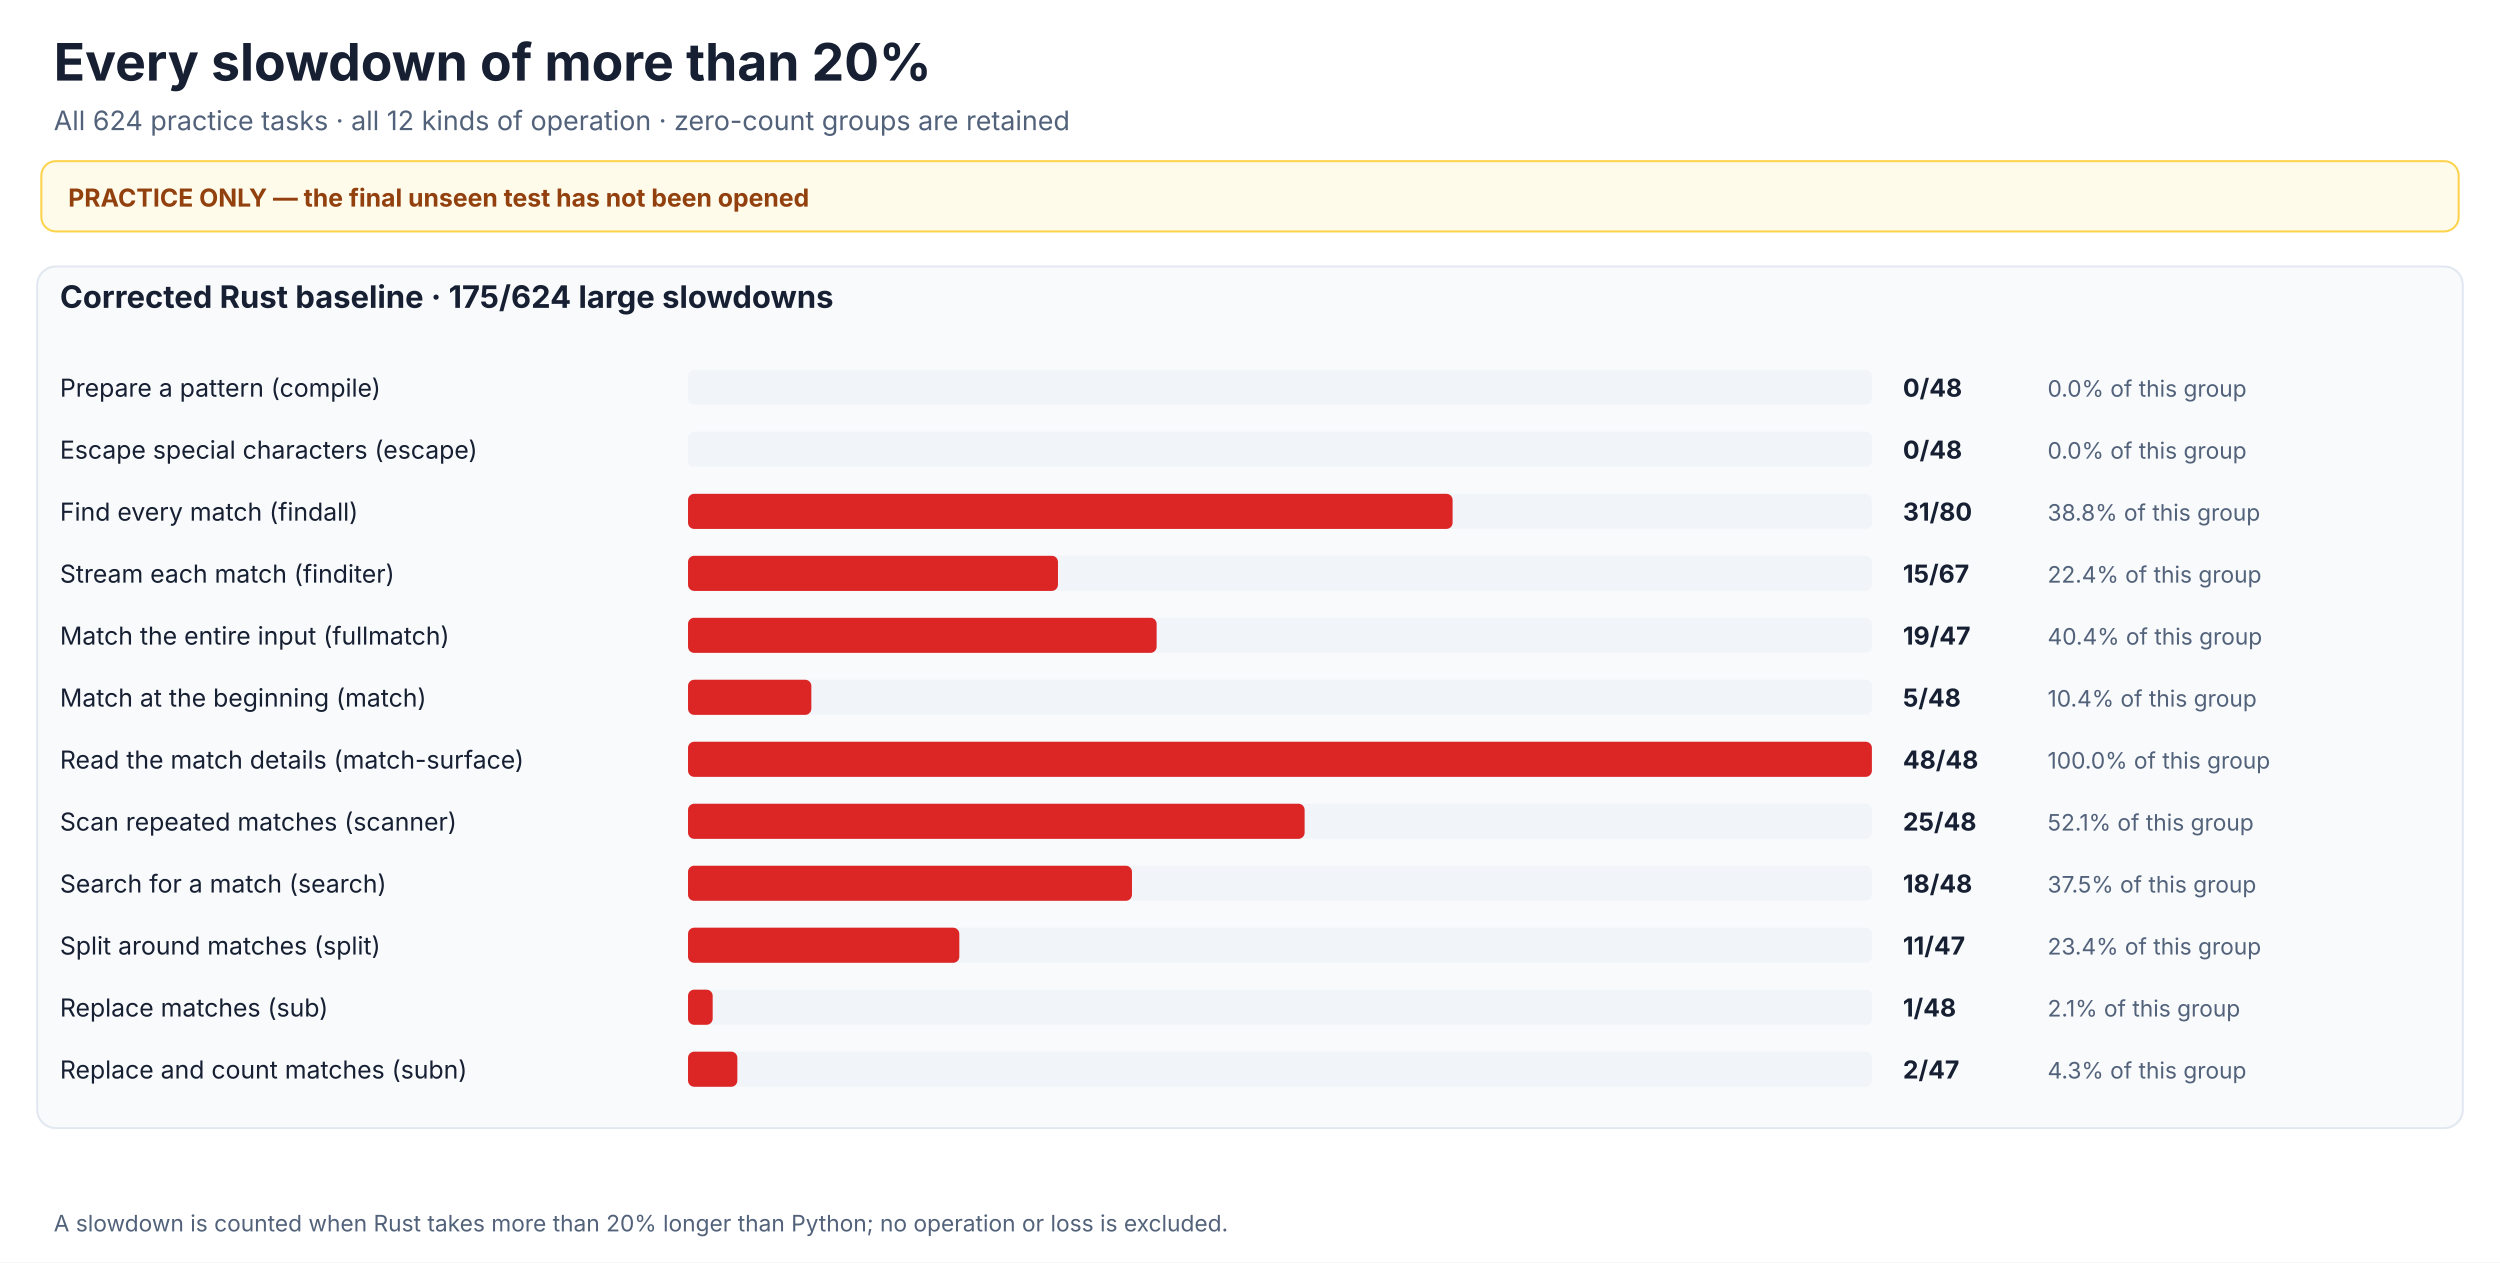
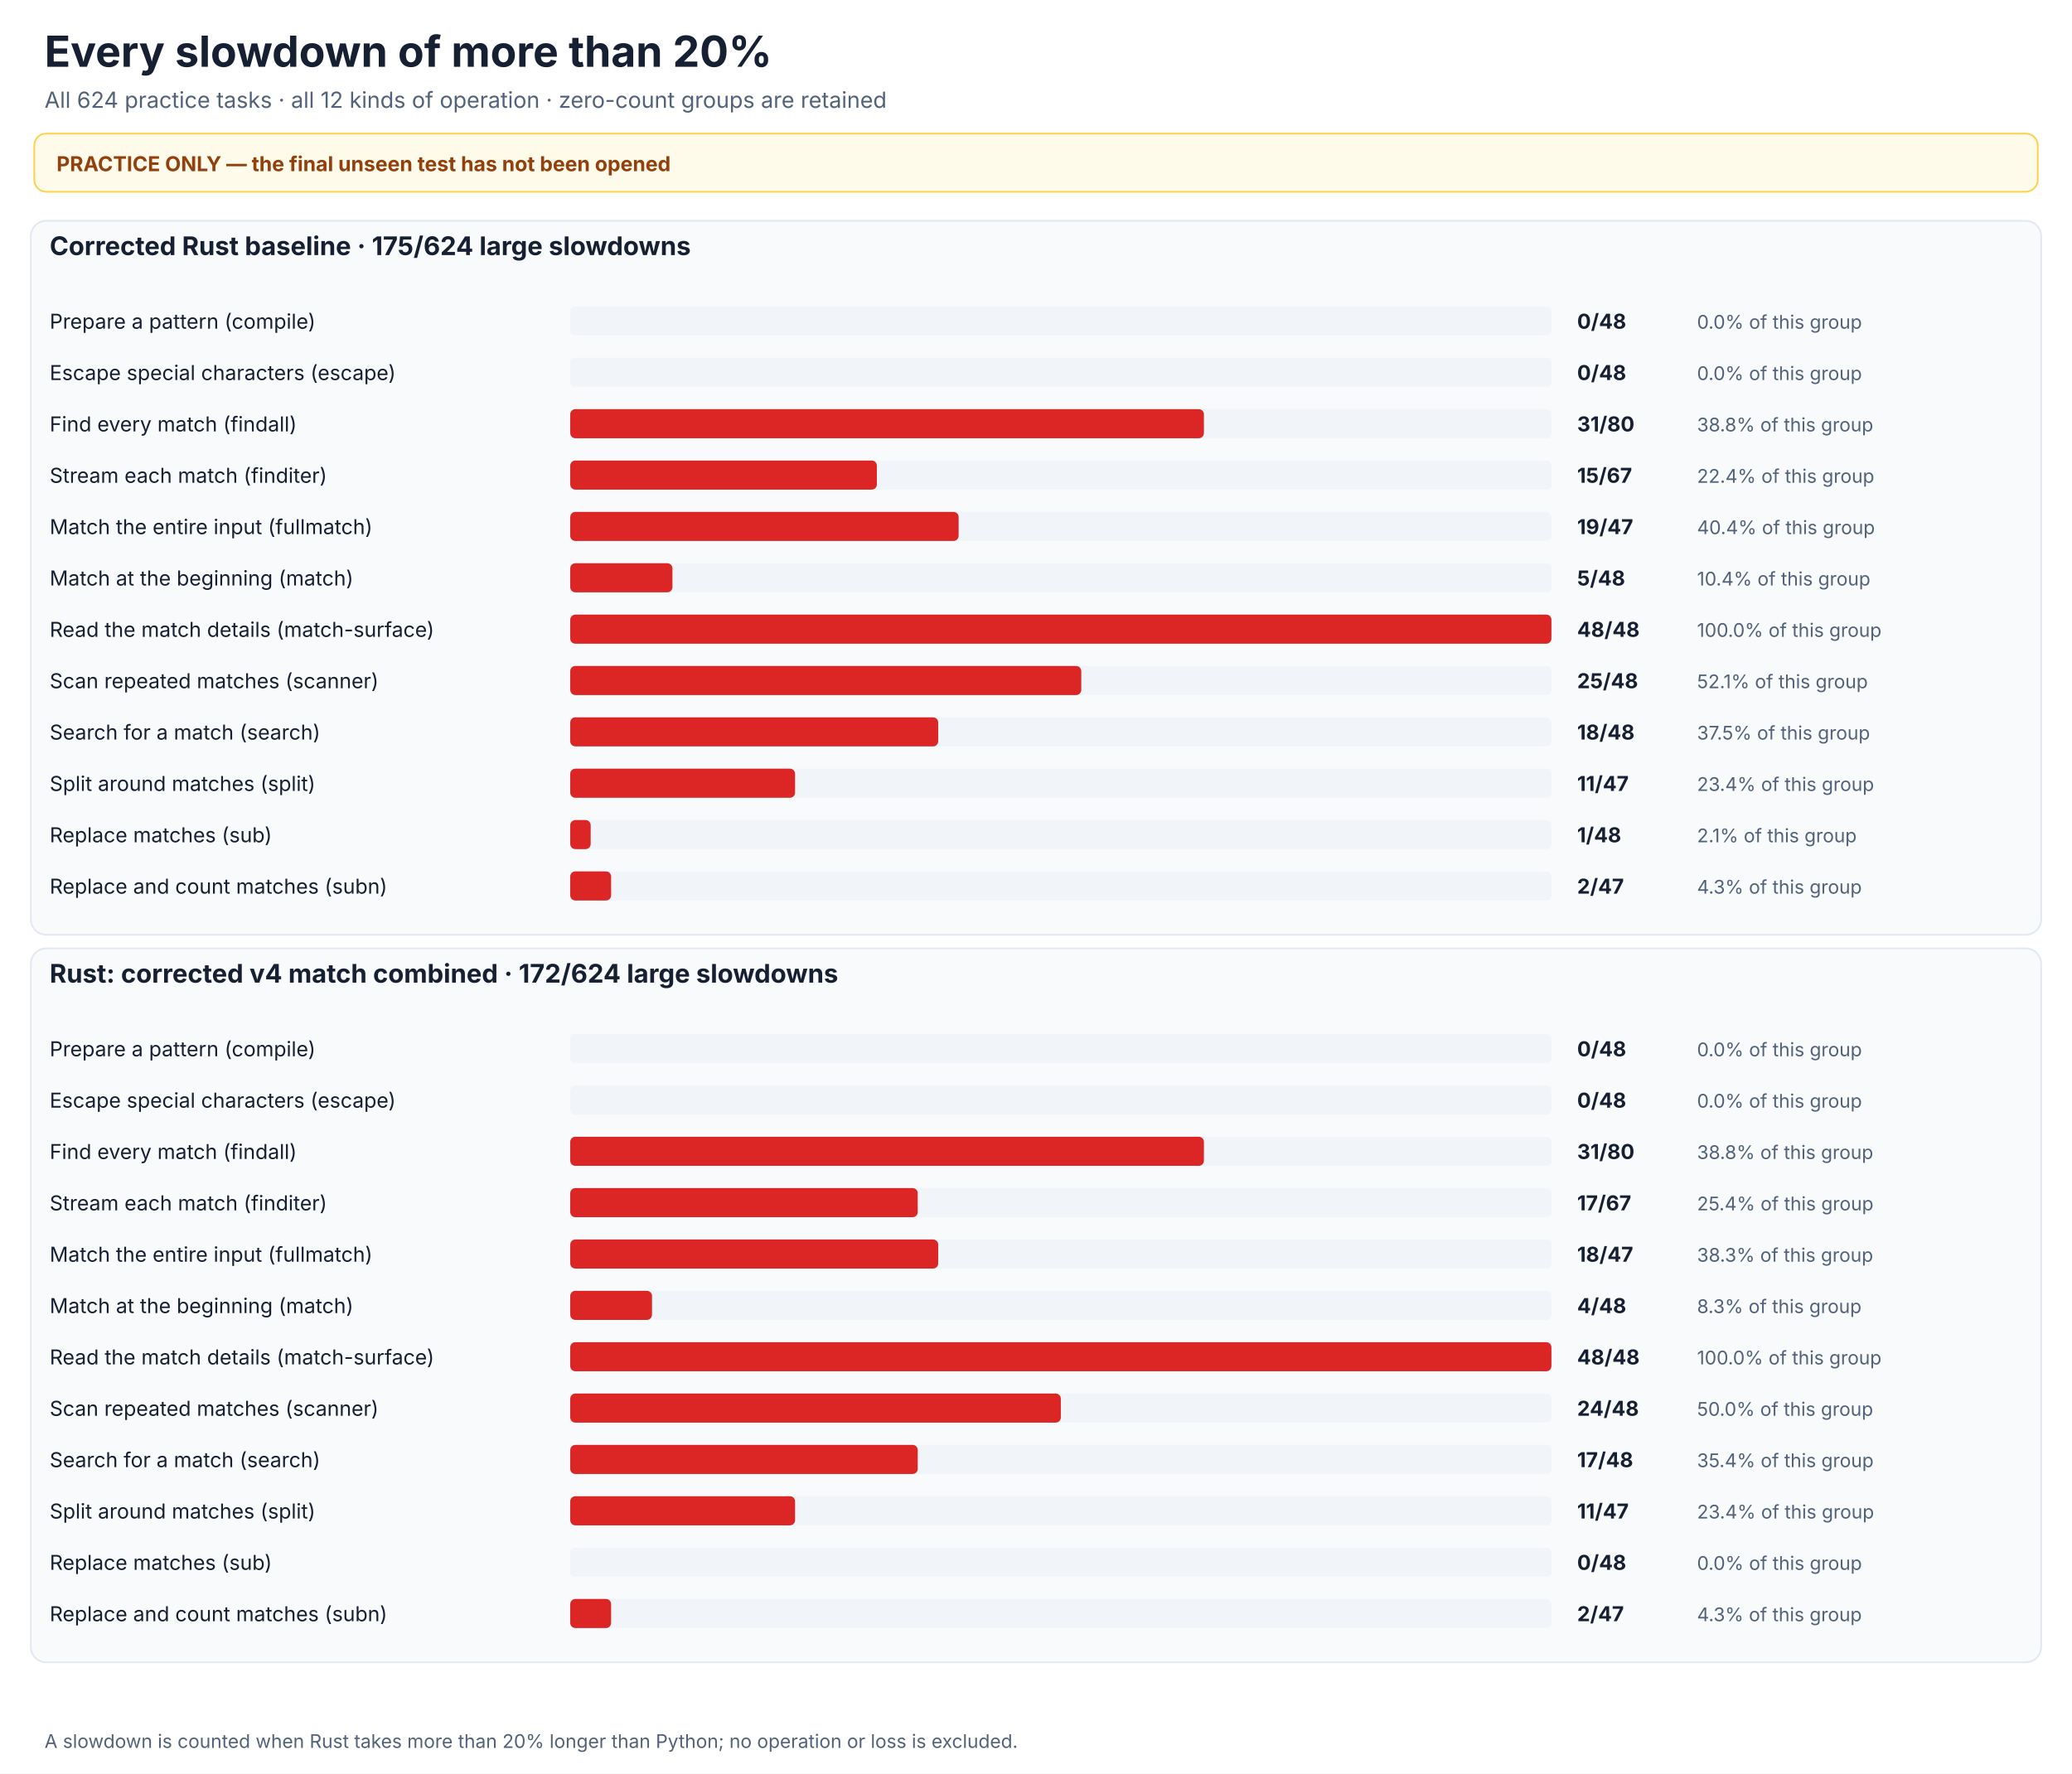
- <svg xmlns="http://www.w3.org/2000/svg" width="1210" height="611" viewBox="0 0 1210 611" role="img" aria-label="Every slowdown of more than 20%">
+ <svg xmlns="http://www.w3.org/2000/svg" width="1210" height="1036" viewBox="0 0 1210 1036" role="img" aria-label="Every slowdown of more than 20%">
  <rect width="100%" height="100%" fill="#ffffff" />
  <style>text{font-family:system-ui,-apple-system,BlinkMacSystemFont,"Segoe UI",sans-serif;fill:#172033}.title{font-size:25px;font-weight:750}.sub{font-size:13px;fill:#52627a}.head{font-size:15px;font-weight:700}.label{font-size:12px}.small{font-size:11px;fill:#52627a}.value{font-size:12px;font-weight:700}.tick{font-size:10.5px;fill:#64748b}.banner{font-size:12px;font-weight:700;fill:#92400e}.grid{stroke:#e2e8f0;stroke-width:1}.base{stroke:#475569;stroke-width:1.7}.panel{fill:#f8fafc;stroke:#e2e8f0;stroke-width:1}</style>
  <text x="26" y="39" class="title">Every slowdown of more than 20%</text>
  <text x="26" y="63" class="sub">All 624 practice tasks · all 12 kinds of operation · zero-count groups are retained</text>
  <rect x="20" y="78" width="1170" height="34" rx="7" fill="#fffbeb" stroke="#fcd34d" />
  <text x="33" y="100" class="banner">PRACTICE ONLY — the final unseen test has not been opened</text>
  <rect x="18" y="129" width="1174" height="417" rx="9" class="panel" />
  <text x="29" y="149" class="head">Corrected Rust baseline · 175/624 large slowdowns</text>
  <text x="29" y="192" class="label">Prepare a pattern (compile)</text>
  <rect x="333" y="179" width="573" height="17" rx="3" fill="#f1f5f9" />
  <rect x="333" y="179" width="0.00" height="17" rx="3" fill="#dc2626" />
  <text x="921" y="192" class="value">0/48</text>
  <text x="991" y="192" class="small">0.0% of this group</text>
  <text x="29" y="222" class="label">Escape special characters (escape)</text>
  <rect x="333" y="209" width="573" height="17" rx="3" fill="#f1f5f9" />
  <rect x="333" y="209" width="0.00" height="17" rx="3" fill="#dc2626" />
  <text x="921" y="222" class="value">0/48</text>
  <text x="991" y="222" class="small">0.0% of this group</text>
  <text x="29" y="252" class="label">Find every match (findall)</text>
  <rect x="333" y="239" width="573" height="17" rx="3" fill="#f1f5f9" />
  <rect x="333" y="239" width="370.06" height="17" rx="3" fill="#dc2626" />
  <text x="921" y="252" class="value">31/80</text>
  <text x="991" y="252" class="small">38.8% of this group</text>
  <text x="29" y="282" class="label">Stream each match (finditer)</text>
  <rect x="333" y="269" width="573" height="17" rx="3" fill="#f1f5f9" />
  <rect x="333" y="269" width="179.06" height="17" rx="3" fill="#dc2626" />
  <text x="921" y="282" class="value">15/67</text>
  <text x="991" y="282" class="small">22.4% of this group</text>
  <text x="29" y="312" class="label">Match the entire input (fullmatch)</text>
  <rect x="333" y="299" width="573" height="17" rx="3" fill="#f1f5f9" />
  <rect x="333" y="299" width="226.81" height="17" rx="3" fill="#dc2626" />
  <text x="921" y="312" class="value">19/47</text>
  <text x="991" y="312" class="small">40.4% of this group</text>
  <text x="29" y="342" class="label">Match at the beginning (match)</text>
  <rect x="333" y="329" width="573" height="17" rx="3" fill="#f1f5f9" />
  <rect x="333" y="329" width="59.69" height="17" rx="3" fill="#dc2626" />
  <text x="921" y="342" class="value">5/48</text>
  <text x="991" y="342" class="small">10.4% of this group</text>
  <text x="29" y="372" class="label">Read the match details (match-surface)</text>
  <rect x="333" y="359" width="573" height="17" rx="3" fill="#f1f5f9" />
  <rect x="333" y="359" width="573.00" height="17" rx="3" fill="#dc2626" />
  <text x="921" y="372" class="value">48/48</text>
  <text x="991" y="372" class="small">100.0% of this group</text>
  <text x="29" y="402" class="label">Scan repeated matches (scanner)</text>
  <rect x="333" y="389" width="573" height="17" rx="3" fill="#f1f5f9" />
  <rect x="333" y="389" width="298.44" height="17" rx="3" fill="#dc2626" />
  <text x="921" y="402" class="value">25/48</text>
  <text x="991" y="402" class="small">52.1% of this group</text>
  <text x="29" y="432" class="label">Search for a match (search)</text>
  <rect x="333" y="419" width="573" height="17" rx="3" fill="#f1f5f9" />
  <rect x="333" y="419" width="214.88" height="17" rx="3" fill="#dc2626" />
  <text x="921" y="432" class="value">18/48</text>
  <text x="991" y="432" class="small">37.5% of this group</text>
  <text x="29" y="462" class="label">Split around matches (split)</text>
  <rect x="333" y="449" width="573" height="17" rx="3" fill="#f1f5f9" />
  <rect x="333" y="449" width="131.31" height="17" rx="3" fill="#dc2626" />
  <text x="921" y="462" class="value">11/47</text>
  <text x="991" y="462" class="small">23.4% of this group</text>
  <text x="29" y="492" class="label">Replace matches (sub)</text>
  <rect x="333" y="479" width="573" height="17" rx="3" fill="#f1f5f9" />
  <rect x="333" y="479" width="11.94" height="17" rx="3" fill="#dc2626" />
  <text x="921" y="492" class="value">1/48</text>
  <text x="991" y="492" class="small">2.1% of this group</text>
  <text x="29" y="522" class="label">Replace and count matches (subn)</text>
  <rect x="333" y="509" width="573" height="17" rx="3" fill="#f1f5f9" />
  <rect x="333" y="509" width="23.88" height="17" rx="3" fill="#dc2626" />
  <text x="921" y="522" class="value">2/47</text>
  <text x="991" y="522" class="small">4.3% of this group</text>
-   <text x="26" y="596" class="small">A slowdown is counted when Rust takes more than 20% longer than Python; no operation or loss is excluded.</text>
+   <rect x="18" y="554" width="1174" height="417" rx="9" class="panel" />
+   <text x="29" y="574" class="head">Rust: corrected v4 match combined · 172/624 large slowdowns</text>
+   <text x="29" y="617" class="label">Prepare a pattern (compile)</text>
+   <rect x="333" y="604" width="573" height="17" rx="3" fill="#f1f5f9" />
+   <rect x="333" y="604" width="0.00" height="17" rx="3" fill="#dc2626" />
+   <text x="921" y="617" class="value">0/48</text>
+   <text x="991" y="617" class="small">0.0% of this group</text>
+   <text x="29" y="647" class="label">Escape special characters (escape)</text>
+   <rect x="333" y="634" width="573" height="17" rx="3" fill="#f1f5f9" />
+   <rect x="333" y="634" width="0.00" height="17" rx="3" fill="#dc2626" />
+   <text x="921" y="647" class="value">0/48</text>
+   <text x="991" y="647" class="small">0.0% of this group</text>
+   <text x="29" y="677" class="label">Find every match (findall)</text>
+   <rect x="333" y="664" width="573" height="17" rx="3" fill="#f1f5f9" />
+   <rect x="333" y="664" width="370.06" height="17" rx="3" fill="#dc2626" />
+   <text x="921" y="677" class="value">31/80</text>
+   <text x="991" y="677" class="small">38.8% of this group</text>
+   <text x="29" y="707" class="label">Stream each match (finditer)</text>
+   <rect x="333" y="694" width="573" height="17" rx="3" fill="#f1f5f9" />
+   <rect x="333" y="694" width="202.94" height="17" rx="3" fill="#dc2626" />
+   <text x="921" y="707" class="value">17/67</text>
+   <text x="991" y="707" class="small">25.4% of this group</text>
+   <text x="29" y="737" class="label">Match the entire input (fullmatch)</text>
+   <rect x="333" y="724" width="573" height="17" rx="3" fill="#f1f5f9" />
+   <rect x="333" y="724" width="214.88" height="17" rx="3" fill="#dc2626" />
+   <text x="921" y="737" class="value">18/47</text>
+   <text x="991" y="737" class="small">38.3% of this group</text>
+   <text x="29" y="767" class="label">Match at the beginning (match)</text>
+   <rect x="333" y="754" width="573" height="17" rx="3" fill="#f1f5f9" />
+   <rect x="333" y="754" width="47.75" height="17" rx="3" fill="#dc2626" />
+   <text x="921" y="767" class="value">4/48</text>
+   <text x="991" y="767" class="small">8.3% of this group</text>
+   <text x="29" y="797" class="label">Read the match details (match-surface)</text>
+   <rect x="333" y="784" width="573" height="17" rx="3" fill="#f1f5f9" />
+   <rect x="333" y="784" width="573.00" height="17" rx="3" fill="#dc2626" />
+   <text x="921" y="797" class="value">48/48</text>
+   <text x="991" y="797" class="small">100.0% of this group</text>
+   <text x="29" y="827" class="label">Scan repeated matches (scanner)</text>
+   <rect x="333" y="814" width="573" height="17" rx="3" fill="#f1f5f9" />
+   <rect x="333" y="814" width="286.50" height="17" rx="3" fill="#dc2626" />
+   <text x="921" y="827" class="value">24/48</text>
+   <text x="991" y="827" class="small">50.0% of this group</text>
+   <text x="29" y="857" class="label">Search for a match (search)</text>
+   <rect x="333" y="844" width="573" height="17" rx="3" fill="#f1f5f9" />
+   <rect x="333" y="844" width="202.94" height="17" rx="3" fill="#dc2626" />
+   <text x="921" y="857" class="value">17/48</text>
+   <text x="991" y="857" class="small">35.4% of this group</text>
+   <text x="29" y="887" class="label">Split around matches (split)</text>
+   <rect x="333" y="874" width="573" height="17" rx="3" fill="#f1f5f9" />
+   <rect x="333" y="874" width="131.31" height="17" rx="3" fill="#dc2626" />
+   <text x="921" y="887" class="value">11/47</text>
+   <text x="991" y="887" class="small">23.4% of this group</text>
+   <text x="29" y="917" class="label">Replace matches (sub)</text>
+   <rect x="333" y="904" width="573" height="17" rx="3" fill="#f1f5f9" />
+   <rect x="333" y="904" width="0.00" height="17" rx="3" fill="#dc2626" />
+   <text x="921" y="917" class="value">0/48</text>
+   <text x="991" y="917" class="small">0.0% of this group</text>
+   <text x="29" y="947" class="label">Replace and count matches (subn)</text>
+   <rect x="333" y="934" width="573" height="17" rx="3" fill="#f1f5f9" />
+   <rect x="333" y="934" width="23.88" height="17" rx="3" fill="#dc2626" />
+   <text x="921" y="947" class="value">2/47</text>
+   <text x="991" y="947" class="small">4.3% of this group</text>
+   <text x="26" y="1021" class="small">A slowdown is counted when Rust takes more than 20% longer than Python; no operation or loss is excluded.</text>
</svg>
